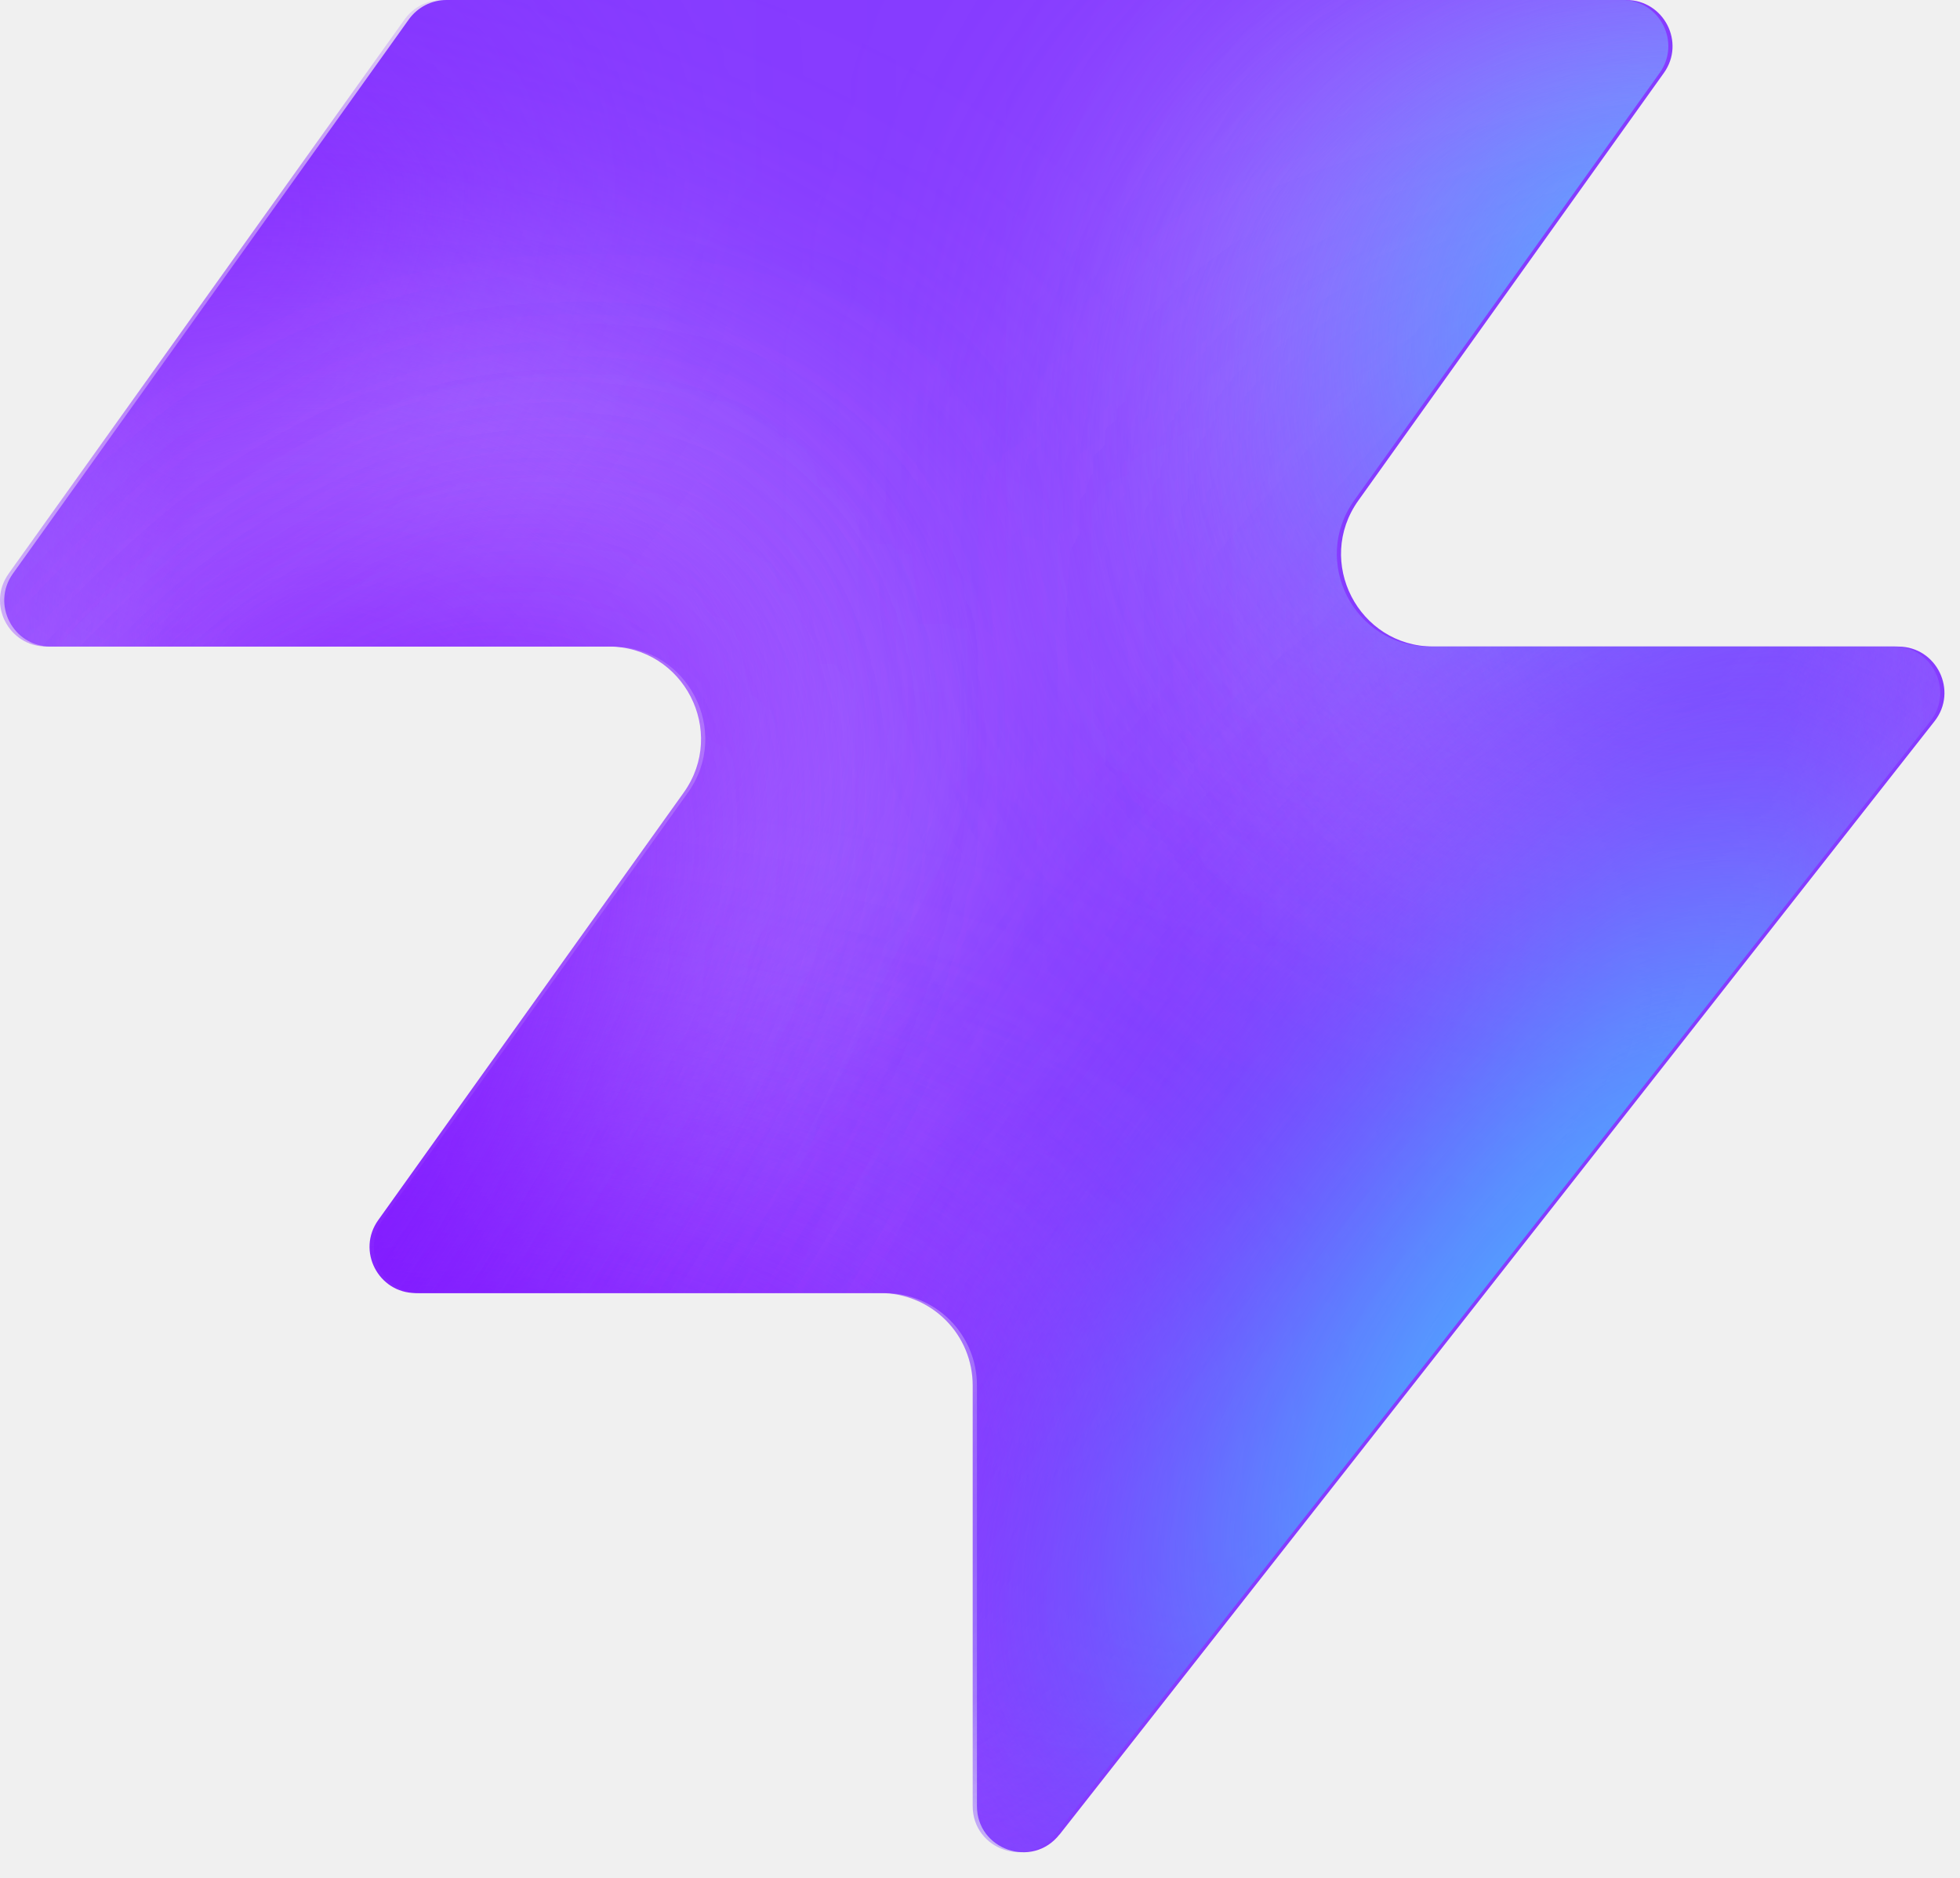
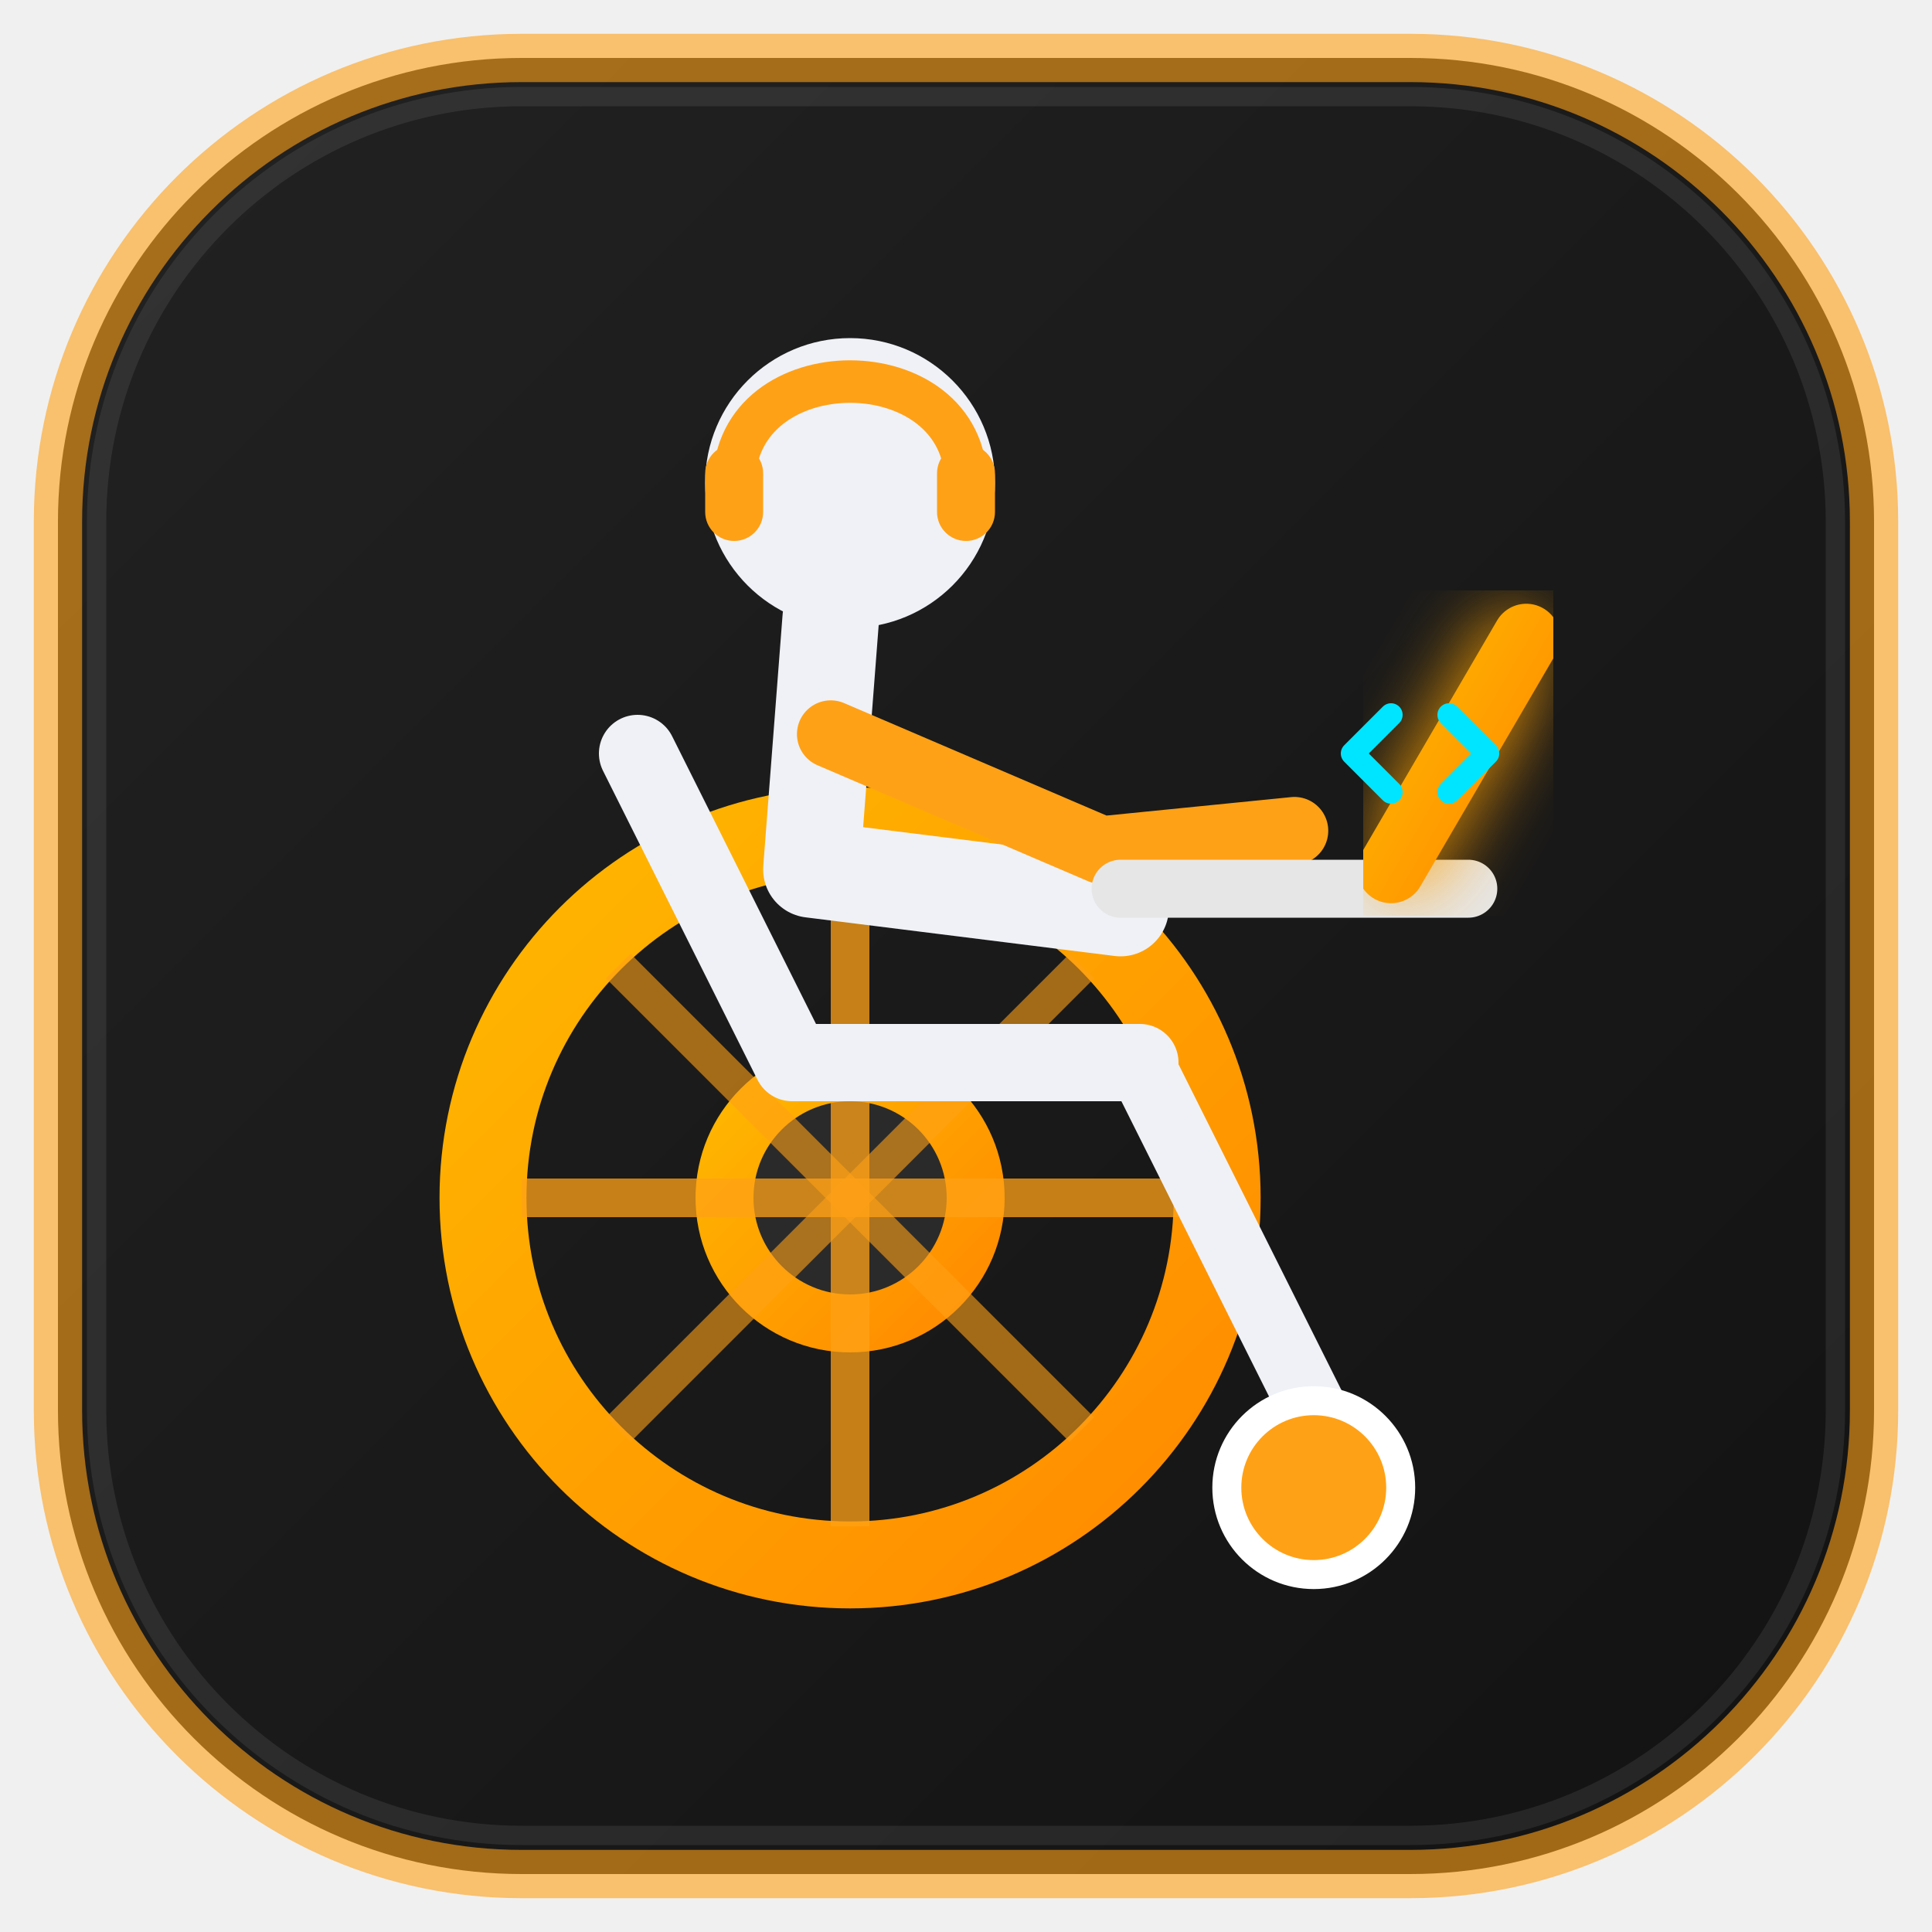
- <svg xmlns="http://www.w3.org/2000/svg" width="48" height="46" fill="none" viewBox="0 0 48 46">
-   <path fill="#863bff" d="M25.946 44.938c-.664.845-2.021.375-2.021-.698V33.937a2.26 2.26 0 0 0-2.262-2.262H10.287c-.92 0-1.456-1.04-.92-1.788l7.48-10.471c1.07-1.497 0-3.578-1.842-3.578H1.237c-.92 0-1.456-1.04-.92-1.788L10.013.474c.214-.297.556-.474.92-.474h28.894c.92 0 1.456 1.04.92 1.788l-7.48 10.471c-1.07 1.498 0 3.579 1.842 3.579h11.377c.943 0 1.473 1.088.89 1.83L25.947 44.94z" style="fill:#863bff;fill:color(display-p3 .525 .23 1);fill-opacity:1" />
-   <mask id="a" width="48" height="46" x="0" y="0" maskUnits="userSpaceOnUse" style="mask-type:alpha">
-     <path fill="#000" d="M25.842 44.938c-.664.844-2.021.375-2.021-.698V33.937a2.26 2.26 0 0 0-2.262-2.262H10.183c-.92 0-1.456-1.04-.92-1.788l7.48-10.471c1.07-1.498 0-3.579-1.842-3.579H1.133c-.92 0-1.456-1.04-.92-1.787L9.91.473c.214-.297.556-.474.92-.474h28.894c.92 0 1.456 1.04.92 1.788l-7.48 10.471c-1.07 1.498 0 3.578 1.842 3.578h11.377c.943 0 1.473 1.088.89 1.832L25.843 44.94z" style="fill:#000;fill-opacity:1" />
-   </mask>
-   <g mask="url(#a)">
-     <g filter="url(#b)">
-       <ellipse cx="5.508" cy="14.704" fill="#ede6ff" rx="5.508" ry="14.704" style="fill:#ede6ff;fill:color(display-p3 .927 .903 1);fill-opacity:1" transform="matrix(.00324 1 1 -.00324 -4.47 31.516)" />
-     </g>
-     <g filter="url(#c)">
-       <ellipse cx="10.399" cy="29.851" fill="#ede6ff" rx="10.399" ry="29.851" style="fill:#ede6ff;fill:color(display-p3 .927 .903 1);fill-opacity:1" transform="matrix(.00324 1 1 -.00324 -39.328 7.883)" />
-     </g>
-     <g filter="url(#d)">
-       <ellipse cx="5.508" cy="30.487" fill="#7e14ff" rx="5.508" ry="30.487" style="fill:#7e14ff;fill:color(display-p3 .492 .077 1);fill-opacity:1" transform="rotate(89.814 -25.913 -14.639)scale(1 -1)" />
-     </g>
-     <g filter="url(#e)">
-       <ellipse cx="5.508" cy="30.599" fill="#7e14ff" rx="5.508" ry="30.599" style="fill:#7e14ff;fill:color(display-p3 .492 .077 1);fill-opacity:1" transform="rotate(89.814 -32.644 -3.334)scale(1 -1)" />
-     </g>
-     <g filter="url(#f)">
-       <ellipse cx="5.508" cy="30.599" fill="#7e14ff" rx="5.508" ry="30.599" style="fill:#7e14ff;fill:color(display-p3 .492 .077 1);fill-opacity:1" transform="matrix(.00324 1 1 -.00324 -34.34 30.47)" />
-     </g>
-     <g filter="url(#g)">
-       <ellipse cx="14.072" cy="22.078" fill="#ede6ff" rx="14.072" ry="22.078" style="fill:#ede6ff;fill:color(display-p3 .927 .903 1);fill-opacity:1" transform="rotate(93.35 24.506 48.493)scale(-1 1)" />
-     </g>
-     <g filter="url(#h)">
-       <ellipse cx="3.47" cy="21.501" fill="#7e14ff" rx="3.47" ry="21.501" style="fill:#7e14ff;fill:color(display-p3 .492 .077 1);fill-opacity:1" transform="rotate(89.009 28.708 47.59)scale(-1 1)" />
-     </g>
-     <g filter="url(#i)">
-       <ellipse cx="3.47" cy="21.501" fill="#7e14ff" rx="3.47" ry="21.501" style="fill:#7e14ff;fill:color(display-p3 .492 .077 1);fill-opacity:1" transform="rotate(89.009 28.708 47.59)scale(-1 1)" />
-     </g>
-     <g filter="url(#j)">
-       <ellipse cx=".387" cy="8.972" fill="#7e14ff" rx="4.407" ry="29.108" style="fill:#7e14ff;fill:color(display-p3 .492 .077 1);fill-opacity:1" transform="rotate(39.51 .387 8.972)" />
-     </g>
-     <g filter="url(#k)">
-       <ellipse cx="47.523" cy="-6.092" fill="#7e14ff" rx="4.407" ry="29.108" style="fill:#7e14ff;fill:color(display-p3 .492 .077 1);fill-opacity:1" transform="rotate(37.892 47.523 -6.092)" />
-     </g>
-     <g filter="url(#l)">
-       <ellipse cx="41.412" cy="6.333" fill="#47bfff" rx="5.971" ry="9.665" style="fill:#47bfff;fill:color(display-p3 .28 .748 1);fill-opacity:1" transform="rotate(37.892 41.412 6.333)" />
-     </g>
-     <g filter="url(#m)">
-       <ellipse cx="-1.879" cy="38.332" fill="#7e14ff" rx="4.407" ry="29.108" style="fill:#7e14ff;fill:color(display-p3 .492 .077 1);fill-opacity:1" transform="rotate(37.892 -1.88 38.332)" />
-     </g>
-     <g filter="url(#n)">
-       <ellipse cx="-1.879" cy="38.332" fill="#7e14ff" rx="4.407" ry="29.108" style="fill:#7e14ff;fill:color(display-p3 .492 .077 1);fill-opacity:1" transform="rotate(37.892 -1.88 38.332)" />
-     </g>
-     <g filter="url(#o)">
-       <ellipse cx="35.651" cy="29.907" fill="#7e14ff" rx="4.407" ry="29.108" style="fill:#7e14ff;fill:color(display-p3 .492 .077 1);fill-opacity:1" transform="rotate(37.892 35.651 29.907)" />
-     </g>
-     <g filter="url(#p)">
-       <ellipse cx="38.418" cy="32.4" fill="#47bfff" rx="5.971" ry="15.297" style="fill:#47bfff;fill:color(display-p3 .28 .748 1);fill-opacity:1" transform="rotate(37.892 38.418 32.4)" />
-     </g>
-   </g>
+ <svg xmlns="http://www.w3.org/2000/svg" viewBox="0 0 100 100" width="100%" height="100%">
  <defs>
-     <filter id="b" width="60.045" height="41.654" x="-19.77" y="16.149" color-interpolation-filters="sRGB" filterUnits="userSpaceOnUse">
-       <feFlood flood-opacity="0" result="BackgroundImageFix" />
-       <feBlend in="SourceGraphic" in2="BackgroundImageFix" result="shape" />
-       <feGaussianBlur result="effect1_foregroundBlur_2002_17158" stdDeviation="7.659" />
-     </filter>
-     <filter id="c" width="90.34" height="51.437" x="-54.613" y="-7.533" color-interpolation-filters="sRGB" filterUnits="userSpaceOnUse">
-       <feFlood flood-opacity="0" result="BackgroundImageFix" />
-       <feBlend in="SourceGraphic" in2="BackgroundImageFix" result="shape" />
-       <feGaussianBlur result="effect1_foregroundBlur_2002_17158" stdDeviation="7.659" />
-     </filter>
-     <filter id="d" width="79.355" height="29.4" x="-49.64" y="2.03" color-interpolation-filters="sRGB" filterUnits="userSpaceOnUse">
-       <feFlood flood-opacity="0" result="BackgroundImageFix" />
-       <feBlend in="SourceGraphic" in2="BackgroundImageFix" result="shape" />
-       <feGaussianBlur result="effect1_foregroundBlur_2002_17158" stdDeviation="4.596" />
-     </filter>
-     <filter id="e" width="79.579" height="29.4" x="-45.045" y="20.029" color-interpolation-filters="sRGB" filterUnits="userSpaceOnUse">
-       <feFlood flood-opacity="0" result="BackgroundImageFix" />
-       <feBlend in="SourceGraphic" in2="BackgroundImageFix" result="shape" />
-       <feGaussianBlur result="effect1_foregroundBlur_2002_17158" stdDeviation="4.596" />
-     </filter>
-     <filter id="f" width="79.579" height="29.4" x="-43.513" y="21.178" color-interpolation-filters="sRGB" filterUnits="userSpaceOnUse">
-       <feFlood flood-opacity="0" result="BackgroundImageFix" />
-       <feBlend in="SourceGraphic" in2="BackgroundImageFix" result="shape" />
-       <feGaussianBlur result="effect1_foregroundBlur_2002_17158" stdDeviation="4.596" />
-     </filter>
-     <filter id="g" width="74.749" height="58.852" x="15.756" y="-17.901" color-interpolation-filters="sRGB" filterUnits="userSpaceOnUse">
-       <feFlood flood-opacity="0" result="BackgroundImageFix" />
-       <feBlend in="SourceGraphic" in2="BackgroundImageFix" result="shape" />
-       <feGaussianBlur result="effect1_foregroundBlur_2002_17158" stdDeviation="7.659" />
-     </filter>
-     <filter id="h" width="61.377" height="25.362" x="23.548" y="2.284" color-interpolation-filters="sRGB" filterUnits="userSpaceOnUse">
-       <feFlood flood-opacity="0" result="BackgroundImageFix" />
-       <feBlend in="SourceGraphic" in2="BackgroundImageFix" result="shape" />
-       <feGaussianBlur result="effect1_foregroundBlur_2002_17158" stdDeviation="4.596" />
-     </filter>
-     <filter id="i" width="61.377" height="25.362" x="23.548" y="2.284" color-interpolation-filters="sRGB" filterUnits="userSpaceOnUse">
-       <feFlood flood-opacity="0" result="BackgroundImageFix" />
-       <feBlend in="SourceGraphic" in2="BackgroundImageFix" result="shape" />
-       <feGaussianBlur result="effect1_foregroundBlur_2002_17158" stdDeviation="4.596" />
-     </filter>
-     <filter id="j" width="56.045" height="63.649" x="-27.636" y="-22.853" color-interpolation-filters="sRGB" filterUnits="userSpaceOnUse">
-       <feFlood flood-opacity="0" result="BackgroundImageFix" />
-       <feBlend in="SourceGraphic" in2="BackgroundImageFix" result="shape" />
-       <feGaussianBlur result="effect1_foregroundBlur_2002_17158" stdDeviation="4.596" />
-     </filter>
-     <filter id="k" width="54.814" height="64.646" x="20.116" y="-38.415" color-interpolation-filters="sRGB" filterUnits="userSpaceOnUse">
-       <feFlood flood-opacity="0" result="BackgroundImageFix" />
-       <feBlend in="SourceGraphic" in2="BackgroundImageFix" result="shape" />
-       <feGaussianBlur result="effect1_foregroundBlur_2002_17158" stdDeviation="4.596" />
-     </filter>
-     <filter id="l" width="33.541" height="35.313" x="24.641" y="-11.323" color-interpolation-filters="sRGB" filterUnits="userSpaceOnUse">
-       <feFlood flood-opacity="0" result="BackgroundImageFix" />
-       <feBlend in="SourceGraphic" in2="BackgroundImageFix" result="shape" />
-       <feGaussianBlur result="effect1_foregroundBlur_2002_17158" stdDeviation="4.596" />
-     </filter>
-     <filter id="m" width="54.814" height="64.646" x="-29.286" y="6.009" color-interpolation-filters="sRGB" filterUnits="userSpaceOnUse">
-       <feFlood flood-opacity="0" result="BackgroundImageFix" />
-       <feBlend in="SourceGraphic" in2="BackgroundImageFix" result="shape" />
-       <feGaussianBlur result="effect1_foregroundBlur_2002_17158" stdDeviation="4.596" />
-     </filter>
-     <filter id="n" width="54.814" height="64.646" x="-29.286" y="6.009" color-interpolation-filters="sRGB" filterUnits="userSpaceOnUse">
-       <feFlood flood-opacity="0" result="BackgroundImageFix" />
-       <feBlend in="SourceGraphic" in2="BackgroundImageFix" result="shape" />
-       <feGaussianBlur result="effect1_foregroundBlur_2002_17158" stdDeviation="4.596" />
-     </filter>
-     <filter id="o" width="54.814" height="64.646" x="8.244" y="-2.416" color-interpolation-filters="sRGB" filterUnits="userSpaceOnUse">
-       <feFlood flood-opacity="0" result="BackgroundImageFix" />
-       <feBlend in="SourceGraphic" in2="BackgroundImageFix" result="shape" />
-       <feGaussianBlur result="effect1_foregroundBlur_2002_17158" stdDeviation="4.596" />
-     </filter>
-     <filter id="p" width="39.409" height="43.623" x="18.713" y="10.588" color-interpolation-filters="sRGB" filterUnits="userSpaceOnUse">
-       <feFlood flood-opacity="0" result="BackgroundImageFix" />
-       <feBlend in="SourceGraphic" in2="BackgroundImageFix" result="shape" />
-       <feGaussianBlur result="effect1_foregroundBlur_2002_17158" stdDeviation="4.596" />
+     <linearGradient id="bgGrad" x1="0%" y1="0%" x2="100%" y2="100%">
+       <stop offset="0%" stop-color="#222222" />
+       <stop offset="100%" stop-color="#121212" />
+     </linearGradient>
+     <linearGradient id="goldGrad" x1="0%" y1="0%" x2="100%" y2="100%">
+       <stop offset="0%" stop-color="#FFB800" />
+       <stop offset="100%" stop-color="#FF8A00" />
+     </linearGradient>
+     <filter id="glow" x="-20%" y="-20%" width="140%" height="140%">
+       <feGaussianBlur stdDeviation="2" result="blur" />
+       <feComposite in="SourceGraphic" in2="blur" operator="over" />
    </filter>
  </defs>
+   <rect x="3" y="3" width="94" height="94" rx="24" fill="url(#bgGrad)" stroke="#FFA116" stroke-width="2.5" stroke-opacity="0.6" />
+   <rect x="5" y="5" width="90" height="90" rx="22" fill="none" stroke="#FFFFFF" stroke-width="1" stroke-opacity="0.08" />
+   <circle cx="44" cy="62" r="19" fill="none" stroke="url(#goldGrad)" stroke-width="4.5" />
+   <circle cx="44" cy="62" r="6.5" fill="#2A2A2A" stroke="url(#goldGrad)" stroke-width="3" />
+   <line x1="44" y1="45" x2="44" y2="79" stroke="#FFA116" stroke-width="2" stroke-opacity="0.75" />
+   <line x1="27" y1="62" x2="61" y2="62" stroke="#FFA116" stroke-width="2" stroke-opacity="0.75" />
+   <line x1="32" y1="50" x2="56" y2="74" stroke="#FFA116" stroke-width="1.8" stroke-opacity="0.6" />
+   <line x1="32" y1="74" x2="56" y2="50" stroke="#FFA116" stroke-width="1.8" stroke-opacity="0.6" />
+   <path d="M 33 39 L 41 55 L 59 55" fill="none" stroke="#EFF1F6" stroke-width="4" stroke-linecap="round" stroke-linejoin="round" />
+   <path d="M 59 55 L 68 73" fill="none" stroke="#EFF1F6" stroke-width="3.5" stroke-linecap="round" />
+   <circle cx="68" cy="77" r="4.5" fill="#FFA116" stroke="#FFFFFF" stroke-width="1.5" />
+   <circle cx="44" cy="25" r="7.5" fill="#EFF1F6" />
+   <path d="M 38 25 C 38 18 50 18 50 25" fill="none" stroke="#FFA116" stroke-width="2.2" stroke-linecap="round" />
+   <rect x="36.5" y="23" width="3" height="5" rx="1.5" fill="#FFA116" />
+   <rect x="48.5" y="23" width="3" height="5" rx="1.5" fill="#FFA116" />
+   <path d="M 43 32 L 42 45 L 58 47" fill="none" stroke="#EFF1F6" stroke-width="5" stroke-linecap="round" stroke-linejoin="round" />
+   <path d="M 43 38 L 57 44 L 67 43" fill="none" stroke="#FFA116" stroke-width="3.5" stroke-linecap="round" stroke-linejoin="round" />
+   <line x1="58" y1="46" x2="76" y2="46" stroke="#E6E6E6" stroke-width="3" stroke-linecap="round" />
+   <line x1="72" y1="45" x2="79" y2="33" stroke="url(#goldGrad)" stroke-width="3.5" stroke-linecap="round" filter="url(#glow)" />
+   <path d="M 72 37 L 70 39 L 72 41" fill="none" stroke="#00E5FF" stroke-width="1.2" stroke-linecap="round" stroke-linejoin="round" />
+   <path d="M 75 37 L 77 39 L 75 41" fill="none" stroke="#00E5FF" stroke-width="1.2" stroke-linecap="round" stroke-linejoin="round" />
</svg>
